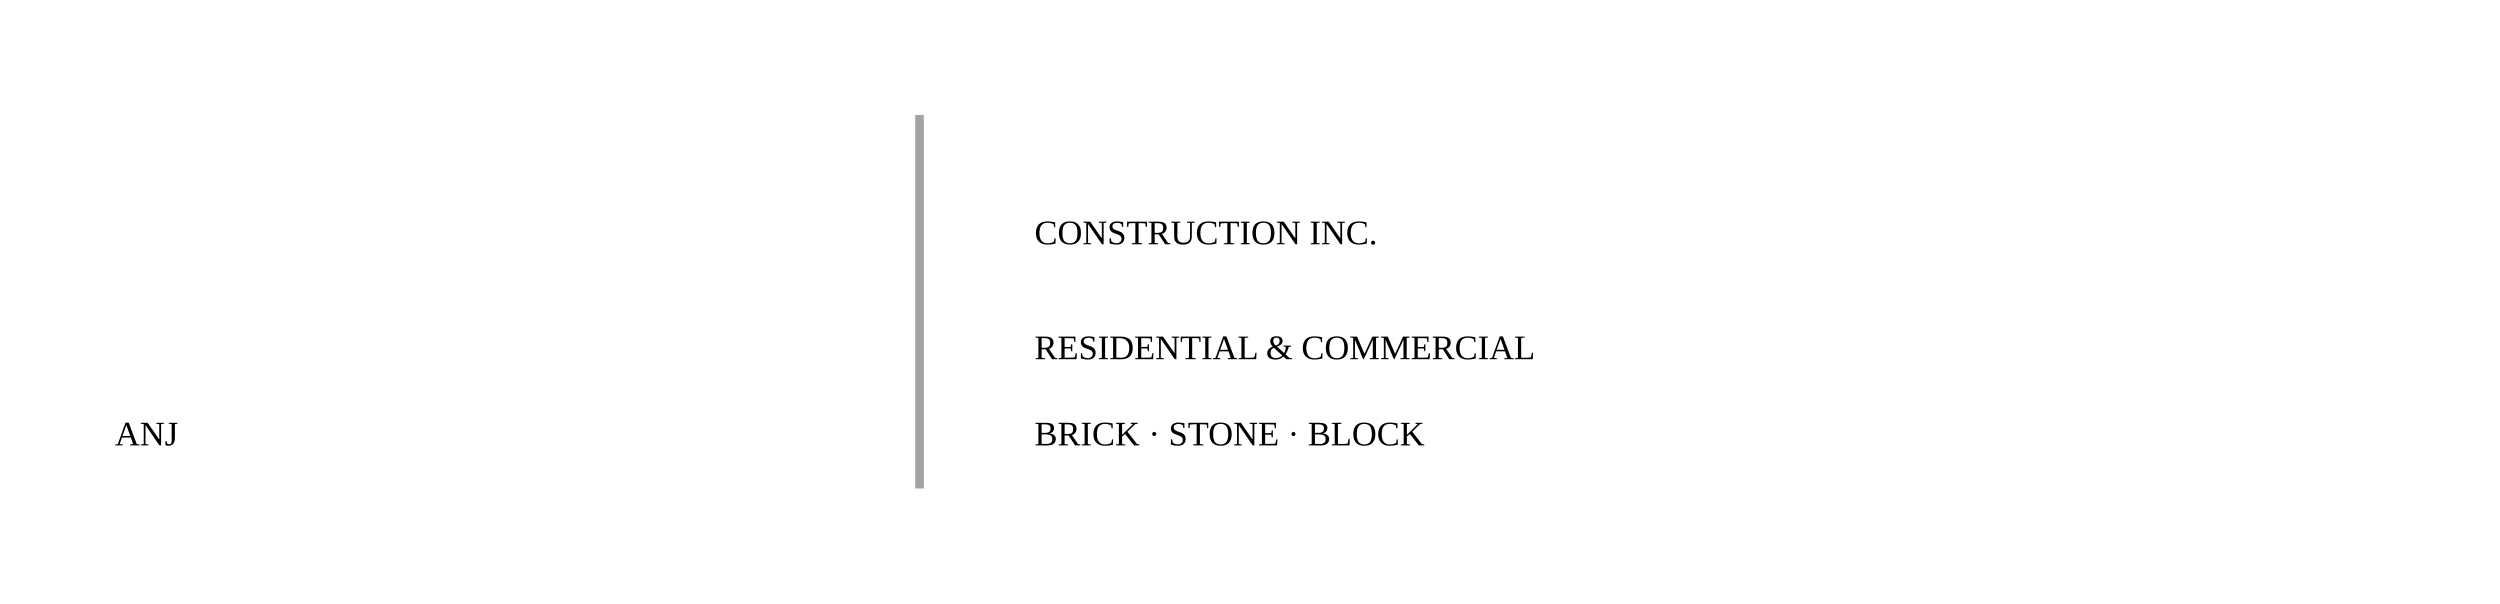
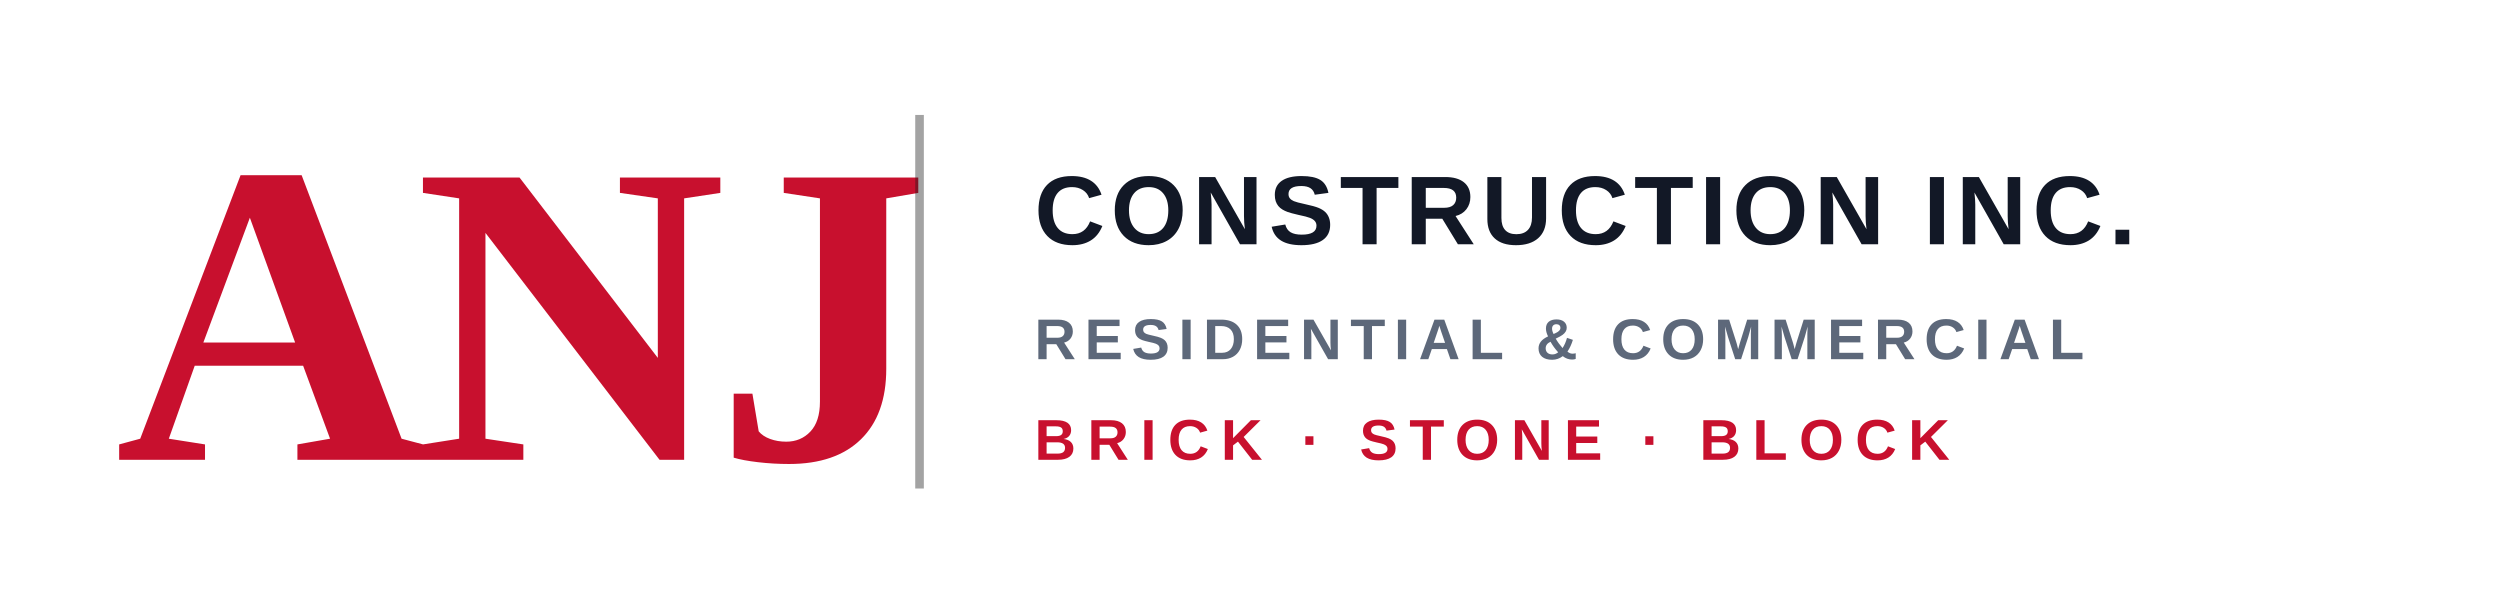
<svg xmlns="http://www.w3.org/2000/svg" viewBox="0 0 870 210" width="870" height="210">
-   <defs>
-     
-   </defs>
-   <text class="anj-h" x="40" y="155">ANJ</text>
+   <text x="40" y="160" fill="#c8102e" font-family="Georgia, 'Times New Roman', serif" font-size="150" font-weight="700" letter-spacing="-4">ANJ</text>
  <line x1="320" y1="40" x2="320" y2="170" stroke="#1A1A1A" stroke-opacity="0.4" stroke-width="3" />
-   <text class="ci-h" x="360" y="85">CONSTRUCTION INC.</text>
-   <text class="res-h" x="360" y="125">RESIDENTIAL &amp; COMMERCIAL</text>
-   <text class="tag-h" x="360" y="155">BRICK · STONE · BLOCK</text>
+   <text x="360" y="85" fill="#121826" font-family="'Helvetica Neue', Arial, sans-serif" font-size="34" font-weight="800" letter-spacing="2">CONSTRUCTION INC.</text>
+   <text x="360" y="125" fill="#5d687a" font-family="'Helvetica Neue', Arial, sans-serif" font-size="20" font-weight="600" letter-spacing="3">RESIDENTIAL &amp; COMMERCIAL</text>
+   <text x="360" y="160" fill="#c8102e" font-family="'Helvetica Neue', Arial, sans-serif" font-size="20" font-weight="700" letter-spacing="4">BRICK · STONE · BLOCK</text>
</svg>
